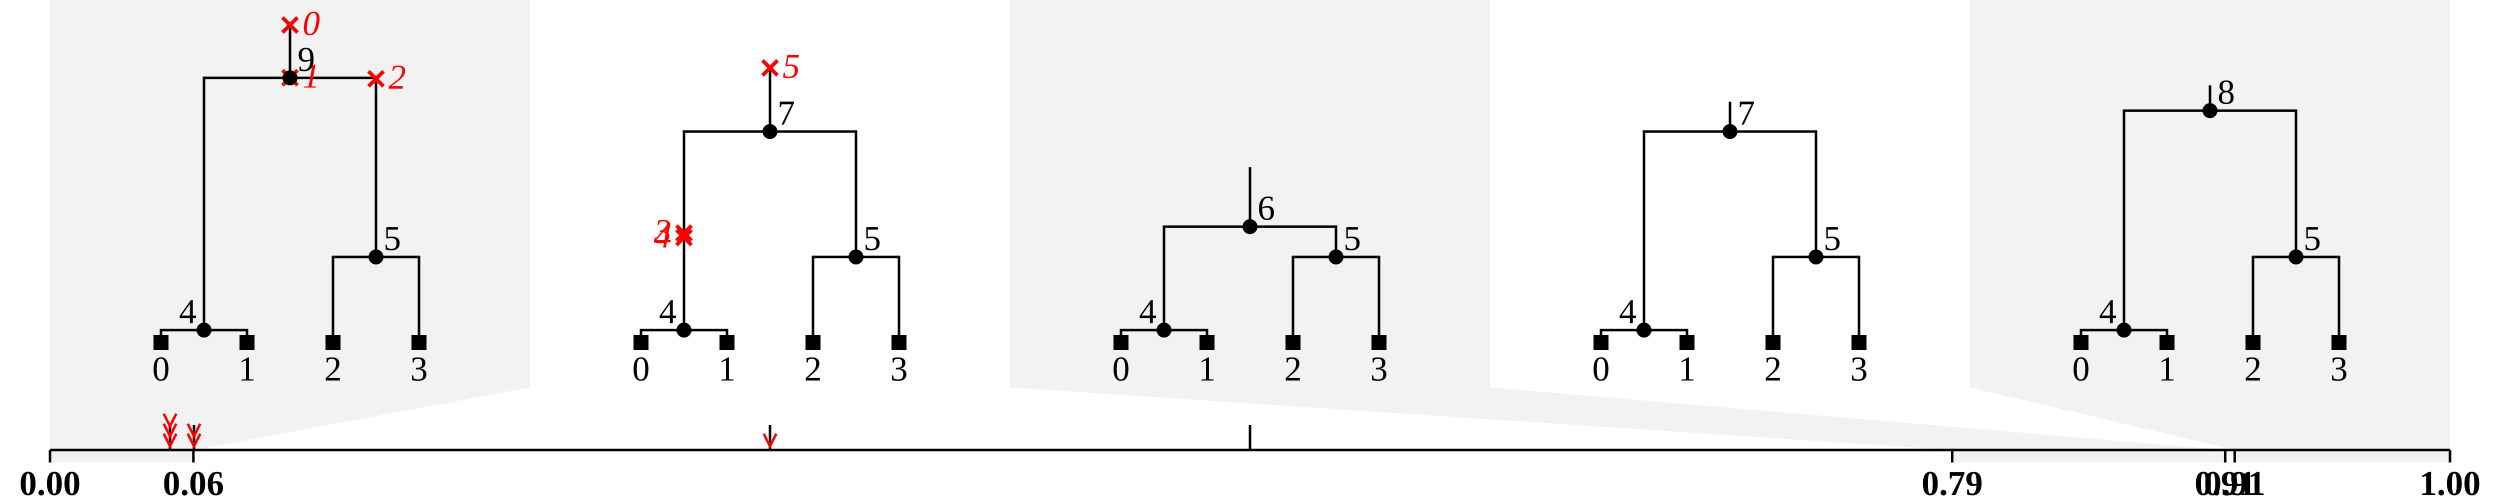
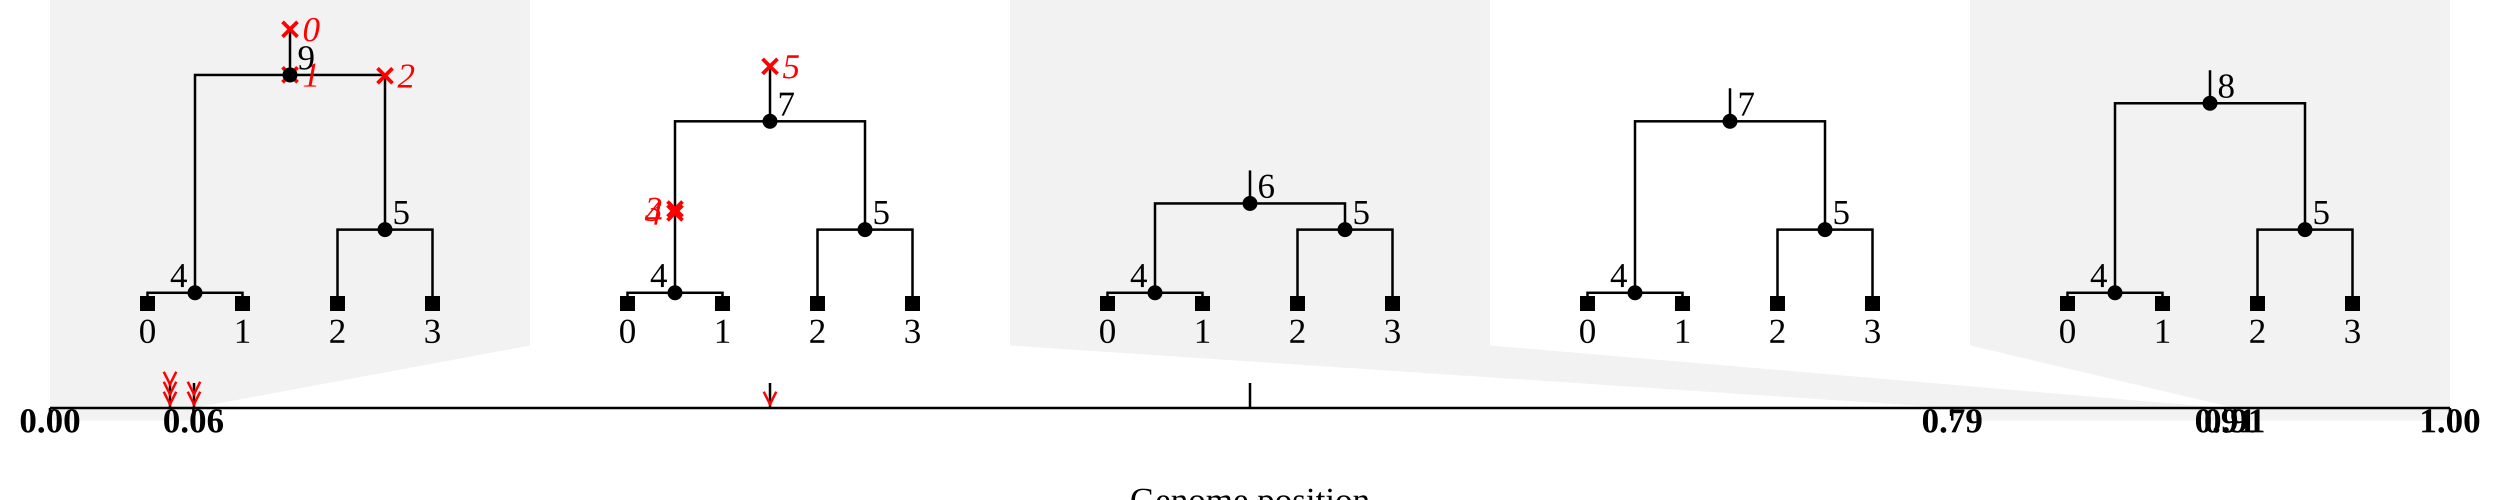
<svg xmlns="http://www.w3.org/2000/svg" baseProfile="full" height="200" version="1.1" width="1000">
  <defs>
-     <style type="text/css">.tree-sequence .background path {fill: #808080; fill-opacity:.1}.tree-sequence .axis {font-size: 14px}.tree-sequence .x-tick-label {font-weight: bold}.tree-sequence .axis, .tree {font-size: 14px; text-anchor:middle}.tree-sequence .axis line, .edge {stroke:black; fill:none}.node &gt; .sym {fill: black; stroke: none}.site &gt; .sym {stroke: black}.mut text {fill: red; font-style: italic}.mut line {fill: none; stroke: none}.mut .sym {fill: none; stroke: red}.node .mut .sym {stroke-width: 1.5px}.tree text {dominant-baseline: middle}.tree .lab.lft {text-anchor: end}.tree .lab.rgt {text-anchor: start}</style>
+     <style type="text/css">.tree-sequence .background path {fill: #808080; fill-opacity:0}.tree-sequence .background path:nth-child(odd) {fill-opacity:.1}.axes {font-size: 14px}.x-axis .tick .lab {font-weight: bold}.axes, .tree {font-size: 14px; text-anchor:middle}.y-axis line.grid {stroke: #FAFAFA}.y-axis &gt; .lab text {transform: translateX(0.8em) rotate(-90deg)}.x-axis .tick g {transform: translateY(0.9em)}.x-axis &gt; .lab text {transform: translateY(-0.8em)}.axes line, .edge {stroke:black; fill:none}.node &gt; .sym {fill: black; stroke: none}.site &gt; .sym {stroke: black}.mut text {fill: red; font-style: italic}.mut line {fill: none; stroke: none}.mut .sym {fill: none; stroke: red}.node .mut .sym {stroke-width: 1.5px}.tree text, .tree-sequence text {dominant-baseline: central}.plotbox .lab.lft {text-anchor: end}.plotbox .lab.rgt {text-anchor: start}</style>
  </defs>
  <g class="tree-sequence">
    <g class="background">
-       <path d="M20,0 l192,0 l0,155 l-134.638,25 l0,5 l-57.362,0 l0,-5 l0,-25 l0,-155z" />
-       <path d="M404,0 l192,0 l0,155 l294.091,25 l0,5 l-109.208,0 l0,-5 l-376.883,-25 l0,-155z" />
-       <path d="M788,0 l192,0 l0,155 l0,25 l0,5 l-86.117,0 l0,-5 l-105.883,-25 l0,-155z" />
+       <path d="M20,0 l192,0 l0,138.2 l-134.638,25 l0,5 l-57.362,0 l0,-5 l0,-25 l0,-138.2z" />
+       <path d="M212,0 l192,0 l0,138.2 l376.883,25 l0,5 l-703.52,0 l0,-5 l134.638,-25 l0,-138.2z" />
+       <path d="M404,0 l192,0 l0,138.2 l294.091,25 l0,5 l-109.208,0 l0,-5 l-376.883,-25 l0,-138.2z" />
+       <path d="M596,0 l192,0 l0,138.2 l105.883,25 l0,5 l-3.792,0 l0,-5 l-294.091,-25 l0,-138.2z" />
+       <path d="M788,0 l192,0 l0,138.2 l0,25 l0,5 l-86.117,0 l0,-5 l-105.883,-25 l0,-138.2z" />
    </g>
-     <g class="trees">
-       <g class="treebox t0" transform="translate(20 0)">
-         <g class="tree t0">
-           <g class="m0 m1 node n9 p0 root s0" transform="translate(96.0 31.1498)">
-             <g class="a9 node n4 p0" transform="translate(-34.4 100.885)">
-               <g class="a4 leaf node n0 p0 sample" transform="translate(-17.2 4.96565)">
-                 <path class="edge" d="M 0 0 V -4.966 H 17.2" />
-                 <rect class="sym" height="6" width="6" x="-3" y="-3" />
-                 <text class="lab" transform="translate(0 12)">0</text>
-               </g>
-               <g class="a4 leaf node n1 p0 sample" transform="translate(17.2 4.96565)">
-                 <path class="edge" d="M 0 0 V -4.966 H -17.2" />
-                 <rect class="sym" height="6" width="6" x="-3" y="-3" />
-                 <text class="lab" transform="translate(0 12)">1</text>
-               </g>
-               <path class="edge" d="M 0 0 V -100.885 H 34.4" />
-               <circle class="sym" cx="0" cy="0" r="3" />
-               <text class="lab lft" transform="translate(-3 -6)">4</text>
-             </g>
-             <g class="a9 m2 node n5 p0 s0" transform="translate(34.4 71.633)">
-               <g class="a5 leaf node n2 p0 sample" transform="translate(-17.2 34.2172)">
-                 <path class="edge" d="M 0 0 V -34.217 H 17.2" />
-                 <rect class="sym" height="6" width="6" x="-3" y="-3" />
-                 <text class="lab" transform="translate(0 12)">2</text>
-               </g>
-               <g class="a5 leaf node n3 p0 sample" transform="translate(17.2 34.2172)">
-                 <path class="edge" d="M 0 0 V -34.217 H -17.2" />
-                 <rect class="sym" height="6" width="6" x="-3" y="-3" />
-                 <text class="lab" transform="translate(0 12)">3</text>
-               </g>
-               <path class="edge" d="M 0 0 V -71.633 H -34.4" />
-               <g class="mut m2 s0" transform="translate(0 -71.254)">
-                 <line x1="0" x2="0" y1="0" y2="71.254" />
+     <g class="axes">
+       <g class="x-axis">
+         <g class="lab" transform="translate(500,200)">
+           <text text-anchor="middle">Genome position</text>
+         </g>
+         <line x1="20" x2="980" y1="163.2" y2="163.2" />
+         <g class="tick" transform="translate(20 163.2)">
+           <line x1="0" x2="0" y1="0" y2="5" />
+           <g class="lab" transform="translate(0,5)">
+             <text>0.00</text>
+           </g>
+         </g>
+         <g class="tick" transform="translate(77.3623 163.2)">
+           <line x1="0" x2="0" y1="0" y2="5" />
+           <g class="lab" transform="translate(0,5)">
+             <text>0.06</text>
+           </g>
+         </g>
+         <g class="tick" transform="translate(780.883 163.2)">
+           <line x1="0" x2="0" y1="0" y2="5" />
+           <g class="lab" transform="translate(0,5)">
+             <text>0.79</text>
+           </g>
+         </g>
+         <g class="tick" transform="translate(890.091 163.2)">
+           <line x1="0" x2="0" y1="0" y2="5" />
+           <g class="lab" transform="translate(0,5)">
+             <text>0.91</text>
+           </g>
+         </g>
+         <g class="tick" transform="translate(893.883 163.2)">
+           <line x1="0" x2="0" y1="0" y2="5" />
+           <g class="lab" transform="translate(0,5)">
+             <text>0.91</text>
+           </g>
+         </g>
+         <g class="tick" transform="translate(980 163.2)">
+           <line x1="0" x2="0" y1="0" y2="5" />
+           <g class="lab" transform="translate(0,5)">
+             <text>1.00</text>
+           </g>
+         </g>
+         <g class="site s0" transform="translate(68 163.2)">
+           <line class="sym" x1="0" x2="0" y1="0" y2="-10" />
+           <g class="mut m2">
+             <polyline class="sym" points="2.5,-6.5 0,-1.5 -2.5,-6.5" />
+           </g>
+           <g class="mut m1">
+             <polyline class="sym" points="2.5,-10.5 0,-5.5 -2.5,-10.5" />
+           </g>
+           <g class="mut m0">
+             <polyline class="sym" points="2.5,-14.5 0,-9.5 -2.5,-14.5" />
+           </g>
+         </g>
+         <g class="site s1" transform="translate(77.6 163.2)">
+           <line class="sym" x1="0" x2="0" y1="0" y2="-10" />
+           <g class="mut m4">
+             <polyline class="sym" points="2.5,-6.5 0,-1.5 -2.5,-6.5" />
+           </g>
+           <g class="mut m3">
+             <polyline class="sym" points="2.5,-10.5 0,-5.5 -2.5,-10.5" />
+           </g>
+         </g>
+         <g class="site s2" transform="translate(308 163.2)">
+           <line class="sym" x1="0" x2="0" y1="0" y2="-10" />
+           <g class="mut m5">
+             <polyline class="sym" points="2.5,-6.5 0,-1.5 -2.5,-6.5" />
+           </g>
+         </g>
+         <g class="site s3" transform="translate(500 163.2)">
+           <line class="sym" x1="0" x2="0" y1="0" y2="-10" />
+         </g>
+       </g>
+     </g>
+     <g class="plotbox trees">
+       <g class="tree t0" transform="translate(20 0)">
+         <g class="plotbox">
+           <g class="m0 m1 node n9 p0 root s0" transform="translate(96 29.9844)">
+             <g class="a9 node n4 p0" transform="translate(-38 87.1271)">
+               <g class="a4 leaf node n0 p0 sample" transform="translate(-19 4.28849)">
+                 <path class="edge" d="M 0 0 V -4.288 H 19" />
+                 <rect class="sym" height="6" width="6" x="-3" y="-3" />
+                 <text class="lab" transform="translate(0 11)">0</text>
+               </g>
+               <g class="a4 leaf node n1 p0 sample" transform="translate(19 4.28849)">
+                 <path class="edge" d="M 0 0 V -4.288 H -19" />
+                 <rect class="sym" height="6" width="6" x="-3" y="-3" />
+                 <text class="lab" transform="translate(0 11)">1</text>
+               </g>
+               <path class="edge" d="M 0 0 V -87.127 H 38" />
+               <circle class="sym" cx="0" cy="0" r="3" />
+               <text class="lab lft" transform="translate(-3 -7.0)">4</text>
+             </g>
+             <g class="a9 m2 node n5 p0 s0" transform="translate(38 61.8645)">
+               <g class="a5 leaf node n2 p0 sample" transform="translate(-19 29.5511)">
+                 <path class="edge" d="M 0 0 V -29.551 H 19" />
+                 <rect class="sym" height="6" width="6" x="-3" y="-3" />
+                 <text class="lab" transform="translate(0 11)">2</text>
+               </g>
+               <g class="a5 leaf node n3 p0 sample" transform="translate(19 29.5511)">
+                 <path class="edge" d="M 0 0 V -29.551 H -19" />
+                 <rect class="sym" height="6" width="6" x="-3" y="-3" />
+                 <text class="lab" transform="translate(0 11)">3</text>
+               </g>
+               <path class="edge" d="M 0 0 V -61.864 H -38" />
+               <g class="mut m2 s0" transform="translate(0 -61.5372)">
+                 <line x1="0" x2="0" y1="0" y2="61.537" />
                <path class="sym" d="M -3,-3 l 6,6 M -3,3 l 6,-6" />
                <text class="lab rgt" transform="translate(5 0)">2</text>
              </g>
              <circle class="sym" cx="0" cy="0" r="3" />
-               <text class="lab rgt" transform="translate(3 -6)">5</text>
-             </g>
-             <path class="edge" d="M 0 0 V -21.15 H 0" />
-             <g class="mut m0 s0" transform="translate(0 -21.1498)">
-               <line x1="0" x2="0" y1="0" y2="21.15" />
+               <text class="lab rgt" transform="translate(3 -7.0)">5</text>
+             </g>
+             <path class="edge" d="M 0 0 V -18.266 H 0" />
+             <g class="mut m0 s0" transform="translate(0 -18.2656)">
+               <line x1="0" x2="0" y1="0" y2="18.266" />
              <path class="sym" d="M -3,-3 l 6,6 M -3,3 l 6,-6" />
              <text class="lab rgt" transform="translate(5 0)">0</text>
            </g>
-             <g class="mut m1 s0" transform="translate(0 -0.0767856)">
-               <line x1="0" x2="0" y1="0" y2="0.077" />
+             <g class="mut m1 s0" transform="translate(0 -0.0663145)">
+               <line x1="0" x2="0" y1="0" y2="0.066" />
              <path class="sym" d="M -3,-3 l 6,6 M -3,3 l 6,-6" />
              <text class="lab rgt" transform="translate(5 0)">1</text>
            </g>
            <circle class="sym" cx="0" cy="0" r="3" />
-             <text class="lab rgt" transform="translate(3 -6)">9</text>
-           </g>
-         </g>
-       </g>
-       <g class="treebox t1" transform="translate(212.0 0)">
-         <g class="tree t1">
-           <g class="m5 node n7 p0 root s2" transform="translate(96.0 52.6151)">
-             <g class="a7 m3 m4 node n4 p0 s1" transform="translate(-34.4 79.4193)">
-               <g class="a4 leaf node n0 p0 sample" transform="translate(-17.2 4.96565)">
-                 <path class="edge" d="M 0 0 V -4.966 H 17.2" />
-                 <rect class="sym" height="6" width="6" x="-3" y="-3" />
-                 <text class="lab" transform="translate(0 12)">0</text>
-               </g>
-               <g class="a4 leaf node n1 p0 sample" transform="translate(17.2 4.96565)">
-                 <path class="edge" d="M 0 0 V -4.966 H -17.2" />
-                 <rect class="sym" height="6" width="6" x="-3" y="-3" />
-                 <text class="lab" transform="translate(0 12)">1</text>
-               </g>
-               <path class="edge" d="M 0 0 V -79.419 H 34.4" />
-               <g class="mut m3 s1" transform="translate(0 -38.8021)">
-                 <line x1="0" x2="0" y1="0" y2="38.802" />
+             <text class="lab rgt" transform="translate(3 -7.0)">9</text>
+           </g>
+         </g>
+       </g>
+       <g class="tree t1" transform="translate(212 0)">
+         <g class="plotbox">
+           <g class="m5 node n7 p0 root s2" transform="translate(96 48.5225)">
+             <g class="a7 m3 m4 node n4 p0 s1" transform="translate(-38 68.589)">
+               <g class="a4 leaf node n0 p0 sample" transform="translate(-19 4.28849)">
+                 <path class="edge" d="M 0 0 V -4.288 H 19" />
+                 <rect class="sym" height="6" width="6" x="-3" y="-3" />
+                 <text class="lab" transform="translate(0 11)">0</text>
+               </g>
+               <g class="a4 leaf node n1 p0 sample" transform="translate(19 4.28849)">
+                 <path class="edge" d="M 0 0 V -4.288 H -19" />
+                 <rect class="sym" height="6" width="6" x="-3" y="-3" />
+                 <text class="lab" transform="translate(0 11)">1</text>
+               </g>
+               <path class="edge" d="M 0 0 V -68.589 H 38" />
+               <g class="mut m3 s1" transform="translate(0 -33.5107)">
+                 <line x1="0" x2="0" y1="0" y2="33.511" />
                <path class="sym" d="M -3,-3 l 6,6 M -3,3 l 6,-6" />
                <text class="lab lft" transform="translate(-5 0)">3</text>
              </g>
-               <g class="mut m4 s1" transform="translate(0 -37.0056)">
-                 <line x1="0" x2="0" y1="0" y2="37.006" />
+               <g class="mut m4 s1" transform="translate(0 -31.9592)">
+                 <line x1="0" x2="0" y1="0" y2="31.959" />
                <path class="sym" d="M -3,-3 l 6,6 M -3,3 l 6,-6" />
                <text class="lab lft" transform="translate(-5 0)">4</text>
              </g>
              <circle class="sym" cx="0" cy="0" r="3" />
-               <text class="lab lft" transform="translate(-3 -6)">4</text>
-             </g>
-             <g class="a7 node n5 p0" transform="translate(34.4 50.1677)">
-               <g class="a5 leaf node n2 p0 sample" transform="translate(-17.2 34.2172)">
-                 <path class="edge" d="M 0 0 V -34.217 H 17.2" />
-                 <rect class="sym" height="6" width="6" x="-3" y="-3" />
-                 <text class="lab" transform="translate(0 12)">2</text>
-               </g>
-               <g class="a5 leaf node n3 p0 sample" transform="translate(17.2 34.2172)">
-                 <path class="edge" d="M 0 0 V -34.217 H -17.2" />
-                 <rect class="sym" height="6" width="6" x="-3" y="-3" />
-                 <text class="lab" transform="translate(0 12)">3</text>
-               </g>
-               <path class="edge" d="M 0 0 V -50.168 H -34.4" />
-               <circle class="sym" cx="0" cy="0" r="3" />
-               <text class="lab rgt" transform="translate(3 -6)">5</text>
-             </g>
-             <path class="edge" d="M 0 0 V -25.452 H 0" />
-             <g class="mut m5 s2" transform="translate(0 -25.452)">
-               <line x1="0" x2="0" y1="0" y2="25.452" />
+               <text class="lab lft" transform="translate(-3 -7.0)">4</text>
+             </g>
+             <g class="a7 node n5 p0" transform="translate(38 43.3264)">
+               <g class="a5 leaf node n2 p0 sample" transform="translate(-19 29.5511)">
+                 <path class="edge" d="M 0 0 V -29.551 H 19" />
+                 <rect class="sym" height="6" width="6" x="-3" y="-3" />
+                 <text class="lab" transform="translate(0 11)">2</text>
+               </g>
+               <g class="a5 leaf node n3 p0 sample" transform="translate(19 29.5511)">
+                 <path class="edge" d="M 0 0 V -29.551 H -19" />
+                 <rect class="sym" height="6" width="6" x="-3" y="-3" />
+                 <text class="lab" transform="translate(0 11)">3</text>
+               </g>
+               <path class="edge" d="M 0 0 V -43.326 H -38" />
+               <circle class="sym" cx="0" cy="0" r="3" />
+               <text class="lab rgt" transform="translate(3 -7.0)">5</text>
+             </g>
+             <path class="edge" d="M 0 0 V -21.981 H 0" />
+             <g class="mut m5 s2" transform="translate(0 -21.9812)">
+               <line x1="0" x2="0" y1="0" y2="21.981" />
              <path class="sym" d="M -3,-3 l 6,6 M -3,3 l 6,-6" />
              <text class="lab rgt" transform="translate(5 0)">5</text>
            </g>
            <circle class="sym" cx="0" cy="0" r="3" />
-             <text class="lab rgt" transform="translate(3 -6)">7</text>
-           </g>
-         </g>
-       </g>
-       <g class="treebox t2" transform="translate(404.0 0)">
-         <g class="tree t2">
-           <g class="node n6 p0 root" transform="translate(96.0 90.6622)">
-             <g class="a6 node n4 p0" transform="translate(-34.4 41.3722)">
-               <g class="a4 leaf node n0 p0 sample" transform="translate(-17.2 4.96565)">
-                 <path class="edge" d="M 0 0 V -4.966 H 17.2" />
-                 <rect class="sym" height="6" width="6" x="-3" y="-3" />
-                 <text class="lab" transform="translate(0 12)">0</text>
-               </g>
-               <g class="a4 leaf node n1 p0 sample" transform="translate(17.2 4.96565)">
-                 <path class="edge" d="M 0 0 V -4.966 H -17.2" />
-                 <rect class="sym" height="6" width="6" x="-3" y="-3" />
-                 <text class="lab" transform="translate(0 12)">1</text>
-               </g>
-               <path class="edge" d="M 0 0 V -41.372 H 34.4" />
-               <circle class="sym" cx="0" cy="0" r="3" />
-               <text class="lab lft" transform="translate(-3 -6)">4</text>
-             </g>
-             <g class="a6 node n5 p0" transform="translate(34.4 12.1206)">
-               <g class="a5 leaf node n2 p0 sample" transform="translate(-17.2 34.2172)">
-                 <path class="edge" d="M 0 0 V -34.217 H 17.2" />
-                 <rect class="sym" height="6" width="6" x="-3" y="-3" />
-                 <text class="lab" transform="translate(0 12)">2</text>
-               </g>
-               <g class="a5 leaf node n3 p0 sample" transform="translate(17.2 34.2172)">
-                 <path class="edge" d="M 0 0 V -34.217 H -17.2" />
-                 <rect class="sym" height="6" width="6" x="-3" y="-3" />
-                 <text class="lab" transform="translate(0 12)">3</text>
-               </g>
-               <path class="edge" d="M 0 0 V -12.121 H -34.4" />
-               <circle class="sym" cx="0" cy="0" r="3" />
-               <text class="lab rgt" transform="translate(3 -6)">5</text>
-             </g>
-             <path class="edge" d="M 0 0 V -23.813 H 0" />
-             <circle class="sym" cx="0" cy="0" r="3" />
-             <text class="lab rgt" transform="translate(3 -6)">6</text>
-           </g>
-         </g>
-       </g>
-       <g class="treebox t3" transform="translate(596.0 0)">
-         <g class="tree t3">
-           <g class="node n7 p0 root" transform="translate(96.0 52.6151)">
-             <g class="a7 node n4 p0" transform="translate(-34.4 79.4193)">
-               <g class="a4 leaf node n0 p0 sample" transform="translate(-17.2 4.96565)">
-                 <path class="edge" d="M 0 0 V -4.966 H 17.2" />
-                 <rect class="sym" height="6" width="6" x="-3" y="-3" />
-                 <text class="lab" transform="translate(0 12)">0</text>
-               </g>
-               <g class="a4 leaf node n1 p0 sample" transform="translate(17.2 4.96565)">
-                 <path class="edge" d="M 0 0 V -4.966 H -17.2" />
-                 <rect class="sym" height="6" width="6" x="-3" y="-3" />
-                 <text class="lab" transform="translate(0 12)">1</text>
-               </g>
-               <path class="edge" d="M 0 0 V -79.419 H 34.4" />
-               <circle class="sym" cx="0" cy="0" r="3" />
-               <text class="lab lft" transform="translate(-3 -6)">4</text>
-             </g>
-             <g class="a7 node n5 p0" transform="translate(34.4 50.1677)">
-               <g class="a5 leaf node n2 p0 sample" transform="translate(-17.2 34.2172)">
-                 <path class="edge" d="M 0 0 V -34.217 H 17.2" />
-                 <rect class="sym" height="6" width="6" x="-3" y="-3" />
-                 <text class="lab" transform="translate(0 12)">2</text>
-               </g>
-               <g class="a5 leaf node n3 p0 sample" transform="translate(17.2 34.2172)">
-                 <path class="edge" d="M 0 0 V -34.217 H -17.2" />
-                 <rect class="sym" height="6" width="6" x="-3" y="-3" />
-                 <text class="lab" transform="translate(0 12)">3</text>
-               </g>
-               <path class="edge" d="M 0 0 V -50.168 H -34.4" />
-               <circle class="sym" cx="0" cy="0" r="3" />
-               <text class="lab rgt" transform="translate(3 -6)">5</text>
-             </g>
-             <path class="edge" d="M 0 0 V -11.916 H 0" />
-             <circle class="sym" cx="0" cy="0" r="3" />
-             <text class="lab rgt" transform="translate(3 -6)">7</text>
-           </g>
-         </g>
-       </g>
-       <g class="treebox t4" transform="translate(788.0 0)">
-         <g class="tree t4">
-           <g class="node n8 p0 root" transform="translate(96.0 44.2606)">
-             <g class="a8 node n4 p0" transform="translate(-34.4 87.7737)">
-               <g class="a4 leaf node n0 p0 sample" transform="translate(-17.2 4.96565)">
-                 <path class="edge" d="M 0 0 V -4.966 H 17.2" />
-                 <rect class="sym" height="6" width="6" x="-3" y="-3" />
-                 <text class="lab" transform="translate(0 12)">0</text>
-               </g>
-               <g class="a4 leaf node n1 p0 sample" transform="translate(17.2 4.96565)">
-                 <path class="edge" d="M 0 0 V -4.966 H -17.2" />
-                 <rect class="sym" height="6" width="6" x="-3" y="-3" />
-                 <text class="lab" transform="translate(0 12)">1</text>
-               </g>
-               <path class="edge" d="M 0 0 V -87.774 H 34.4" />
-               <circle class="sym" cx="0" cy="0" r="3" />
-               <text class="lab lft" transform="translate(-3 -6)">4</text>
-             </g>
-             <g class="a8 node n5 p0" transform="translate(34.4 58.5221)">
-               <g class="a5 leaf node n2 p0 sample" transform="translate(-17.2 34.2172)">
-                 <path class="edge" d="M 0 0 V -34.217 H 17.2" />
-                 <rect class="sym" height="6" width="6" x="-3" y="-3" />
-                 <text class="lab" transform="translate(0 12)">2</text>
-               </g>
-               <g class="a5 leaf node n3 p0 sample" transform="translate(17.2 34.2172)">
-                 <path class="edge" d="M 0 0 V -34.217 H -17.2" />
-                 <rect class="sym" height="6" width="6" x="-3" y="-3" />
-                 <text class="lab" transform="translate(0 12)">3</text>
-               </g>
-               <path class="edge" d="M 0 0 V -58.522 H -34.4" />
-               <circle class="sym" cx="0" cy="0" r="3" />
-               <text class="lab rgt" transform="translate(3 -6)">5</text>
-             </g>
-             <path class="edge" d="M 0 0 V -10.132 H 0" />
-             <circle class="sym" cx="0" cy="0" r="3" />
-             <text class="lab rgt" transform="translate(3 -6)">8</text>
-           </g>
-         </g>
-       </g>
-     </g>
-     <g class="axis">
-       <line x1="20" x2="980" y1="180" y2="180" />
-       <line class="tick" x1="20" x2="20" y1="180" y2="185" />
-       <g transform="translate(20, 198)">
-         <text class="x-tick-label" text-anchor="middle">0.00</text>
-       </g>
-       <line class="tick" x1="77.362" x2="77.362" y1="180" y2="185" />
-       <g transform="translate(77.3623, 198)">
-         <text class="x-tick-label" text-anchor="middle">0.06</text>
-       </g>
-       <line class="tick" x1="780.883" x2="780.883" y1="180" y2="185" />
-       <g transform="translate(780.883, 198)">
-         <text class="x-tick-label" text-anchor="middle">0.79</text>
-       </g>
-       <line class="tick" x1="890.091" x2="890.091" y1="180" y2="185" />
-       <g transform="translate(890.091, 198)">
-         <text class="x-tick-label" text-anchor="middle">0.91</text>
-       </g>
-       <line class="tick" x1="893.883" x2="893.883" y1="180" y2="185" />
-       <g transform="translate(893.883, 198)">
-         <text class="x-tick-label" text-anchor="middle">0.91</text>
-       </g>
-       <line class="tick" x1="980.0" x2="980.0" y1="180" y2="185" />
-       <g transform="translate(980.0, 198)">
-         <text class="x-tick-label" text-anchor="middle">1.00</text>
-       </g>
-       <g class="site s0">
-         <path class="sym" d="M 68.0 180 v -10" />
-         <g class="mut m2">
-           <polyline class="sym" points="65.5,173.5 68.0,178.5 70.5,173.5" />
-         </g>
-         <g class="mut m1">
-           <polyline class="sym" points="65.5,169.5 68.0,174.5 70.5,169.5" />
-         </g>
-         <g class="mut m0">
-           <polyline class="sym" points="65.5,165.5 68.0,170.5 70.5,165.5" />
-         </g>
-       </g>
-       <g class="site s1">
-         <path class="sym" d="M 77.6 180 v -10" />
-         <g class="mut m4">
-           <polyline class="sym" points="75.1,173.5 77.6,178.5 80.1,173.5" />
-         </g>
-         <g class="mut m3">
-           <polyline class="sym" points="75.1,169.5 77.6,174.5 80.1,169.5" />
-         </g>
-       </g>
-       <g class="site s2">
-         <path class="sym" d="M 308.0 180 v -10" />
-         <g class="mut m5">
-           <polyline class="sym" points="305.5,173.5 308.0,178.5 310.5,173.5" />
-         </g>
-       </g>
-       <g class="site s3">
-         <path class="sym" d="M 500.0 180 v -10" />
+             <text class="lab rgt" transform="translate(3 -7.0)">7</text>
+           </g>
+         </g>
+       </g>
+       <g class="tree t2" transform="translate(404 0)">
+         <g class="plotbox">
+           <g class="node n6 p0 root" transform="translate(96 81.3812)">
+             <g class="a6 node n4 p0" transform="translate(-38 35.7303)">
+               <g class="a4 leaf node n0 p0 sample" transform="translate(-19 4.28849)">
+                 <path class="edge" d="M 0 0 V -4.288 H 19" />
+                 <rect class="sym" height="6" width="6" x="-3" y="-3" />
+                 <text class="lab" transform="translate(0 11)">0</text>
+               </g>
+               <g class="a4 leaf node n1 p0 sample" transform="translate(19 4.28849)">
+                 <path class="edge" d="M 0 0 V -4.288 H -19" />
+                 <rect class="sym" height="6" width="6" x="-3" y="-3" />
+                 <text class="lab" transform="translate(0 11)">1</text>
+               </g>
+               <path class="edge" d="M 0 0 V -35.73 H 38" />
+               <circle class="sym" cx="0" cy="0" r="3" />
+               <text class="lab lft" transform="translate(-3 -7.0)">4</text>
+             </g>
+             <g class="a6 node n5 p0" transform="translate(38 10.4677)">
+               <g class="a5 leaf node n2 p0 sample" transform="translate(-19 29.5511)">
+                 <path class="edge" d="M 0 0 V -29.551 H 19" />
+                 <rect class="sym" height="6" width="6" x="-3" y="-3" />
+                 <text class="lab" transform="translate(0 11)">2</text>
+               </g>
+               <g class="a5 leaf node n3 p0 sample" transform="translate(19 29.5511)">
+                 <path class="edge" d="M 0 0 V -29.551 H -19" />
+                 <rect class="sym" height="6" width="6" x="-3" y="-3" />
+                 <text class="lab" transform="translate(0 11)">3</text>
+               </g>
+               <path class="edge" d="M 0 0 V -10.468 H -38" />
+               <circle class="sym" cx="0" cy="0" r="3" />
+               <text class="lab rgt" transform="translate(3 -7.0)">5</text>
+             </g>
+             <path class="edge" d="M 0 0 V -13.214 H 0" />
+             <circle class="sym" cx="0" cy="0" r="3" />
+             <text class="lab rgt" transform="translate(3 -7.0)">6</text>
+           </g>
+         </g>
+       </g>
+       <g class="tree t3" transform="translate(596 0)">
+         <g class="plotbox">
+           <g class="node n7 p0 root" transform="translate(96 48.5225)">
+             <g class="a7 node n4 p0" transform="translate(-38 68.589)">
+               <g class="a4 leaf node n0 p0 sample" transform="translate(-19 4.28849)">
+                 <path class="edge" d="M 0 0 V -4.288 H 19" />
+                 <rect class="sym" height="6" width="6" x="-3" y="-3" />
+                 <text class="lab" transform="translate(0 11)">0</text>
+               </g>
+               <g class="a4 leaf node n1 p0 sample" transform="translate(19 4.28849)">
+                 <path class="edge" d="M 0 0 V -4.288 H -19" />
+                 <rect class="sym" height="6" width="6" x="-3" y="-3" />
+                 <text class="lab" transform="translate(0 11)">1</text>
+               </g>
+               <path class="edge" d="M 0 0 V -68.589 H 38" />
+               <circle class="sym" cx="0" cy="0" r="3" />
+               <text class="lab lft" transform="translate(-3 -7.0)">4</text>
+             </g>
+             <g class="a7 node n5 p0" transform="translate(38 43.3264)">
+               <g class="a5 leaf node n2 p0 sample" transform="translate(-19 29.5511)">
+                 <path class="edge" d="M 0 0 V -29.551 H 19" />
+                 <rect class="sym" height="6" width="6" x="-3" y="-3" />
+                 <text class="lab" transform="translate(0 11)">2</text>
+               </g>
+               <g class="a5 leaf node n3 p0 sample" transform="translate(19 29.5511)">
+                 <path class="edge" d="M 0 0 V -29.551 H -19" />
+                 <rect class="sym" height="6" width="6" x="-3" y="-3" />
+                 <text class="lab" transform="translate(0 11)">3</text>
+               </g>
+               <path class="edge" d="M 0 0 V -43.326 H -38" />
+               <circle class="sym" cx="0" cy="0" r="3" />
+               <text class="lab rgt" transform="translate(3 -7.0)">5</text>
+             </g>
+             <path class="edge" d="M 0 0 V -13.214 H 0" />
+             <circle class="sym" cx="0" cy="0" r="3" />
+             <text class="lab rgt" transform="translate(3 -7.0)">7</text>
+           </g>
+         </g>
+       </g>
+       <g class="tree t4" transform="translate(788 0)">
+         <g class="plotbox">
+           <g class="node n8 p0 root" transform="translate(96 41.3074)">
+             <g class="a8 node n4 p0" transform="translate(-38 75.8041)">
+               <g class="a4 leaf node n0 p0 sample" transform="translate(-19 4.28849)">
+                 <path class="edge" d="M 0 0 V -4.288 H 19" />
+                 <rect class="sym" height="6" width="6" x="-3" y="-3" />
+                 <text class="lab" transform="translate(0 11)">0</text>
+               </g>
+               <g class="a4 leaf node n1 p0 sample" transform="translate(19 4.28849)">
+                 <path class="edge" d="M 0 0 V -4.288 H -19" />
+                 <rect class="sym" height="6" width="6" x="-3" y="-3" />
+                 <text class="lab" transform="translate(0 11)">1</text>
+               </g>
+               <path class="edge" d="M 0 0 V -75.804 H 38" />
+               <circle class="sym" cx="0" cy="0" r="3" />
+               <text class="lab lft" transform="translate(-3 -7.0)">4</text>
+             </g>
+             <g class="a8 node n5 p0" transform="translate(38 50.5416)">
+               <g class="a5 leaf node n2 p0 sample" transform="translate(-19 29.5511)">
+                 <path class="edge" d="M 0 0 V -29.551 H 19" />
+                 <rect class="sym" height="6" width="6" x="-3" y="-3" />
+                 <text class="lab" transform="translate(0 11)">2</text>
+               </g>
+               <g class="a5 leaf node n3 p0 sample" transform="translate(19 29.5511)">
+                 <path class="edge" d="M 0 0 V -29.551 H -19" />
+                 <rect class="sym" height="6" width="6" x="-3" y="-3" />
+                 <text class="lab" transform="translate(0 11)">3</text>
+               </g>
+               <path class="edge" d="M 0 0 V -50.542 H -38" />
+               <circle class="sym" cx="0" cy="0" r="3" />
+               <text class="lab rgt" transform="translate(3 -7.0)">5</text>
+             </g>
+             <path class="edge" d="M 0 0 V -13.214 H 0" />
+             <circle class="sym" cx="0" cy="0" r="3" />
+             <text class="lab rgt" transform="translate(3 -7.0)">8</text>
+           </g>
+         </g>
      </g>
    </g>
  </g>
</svg>
